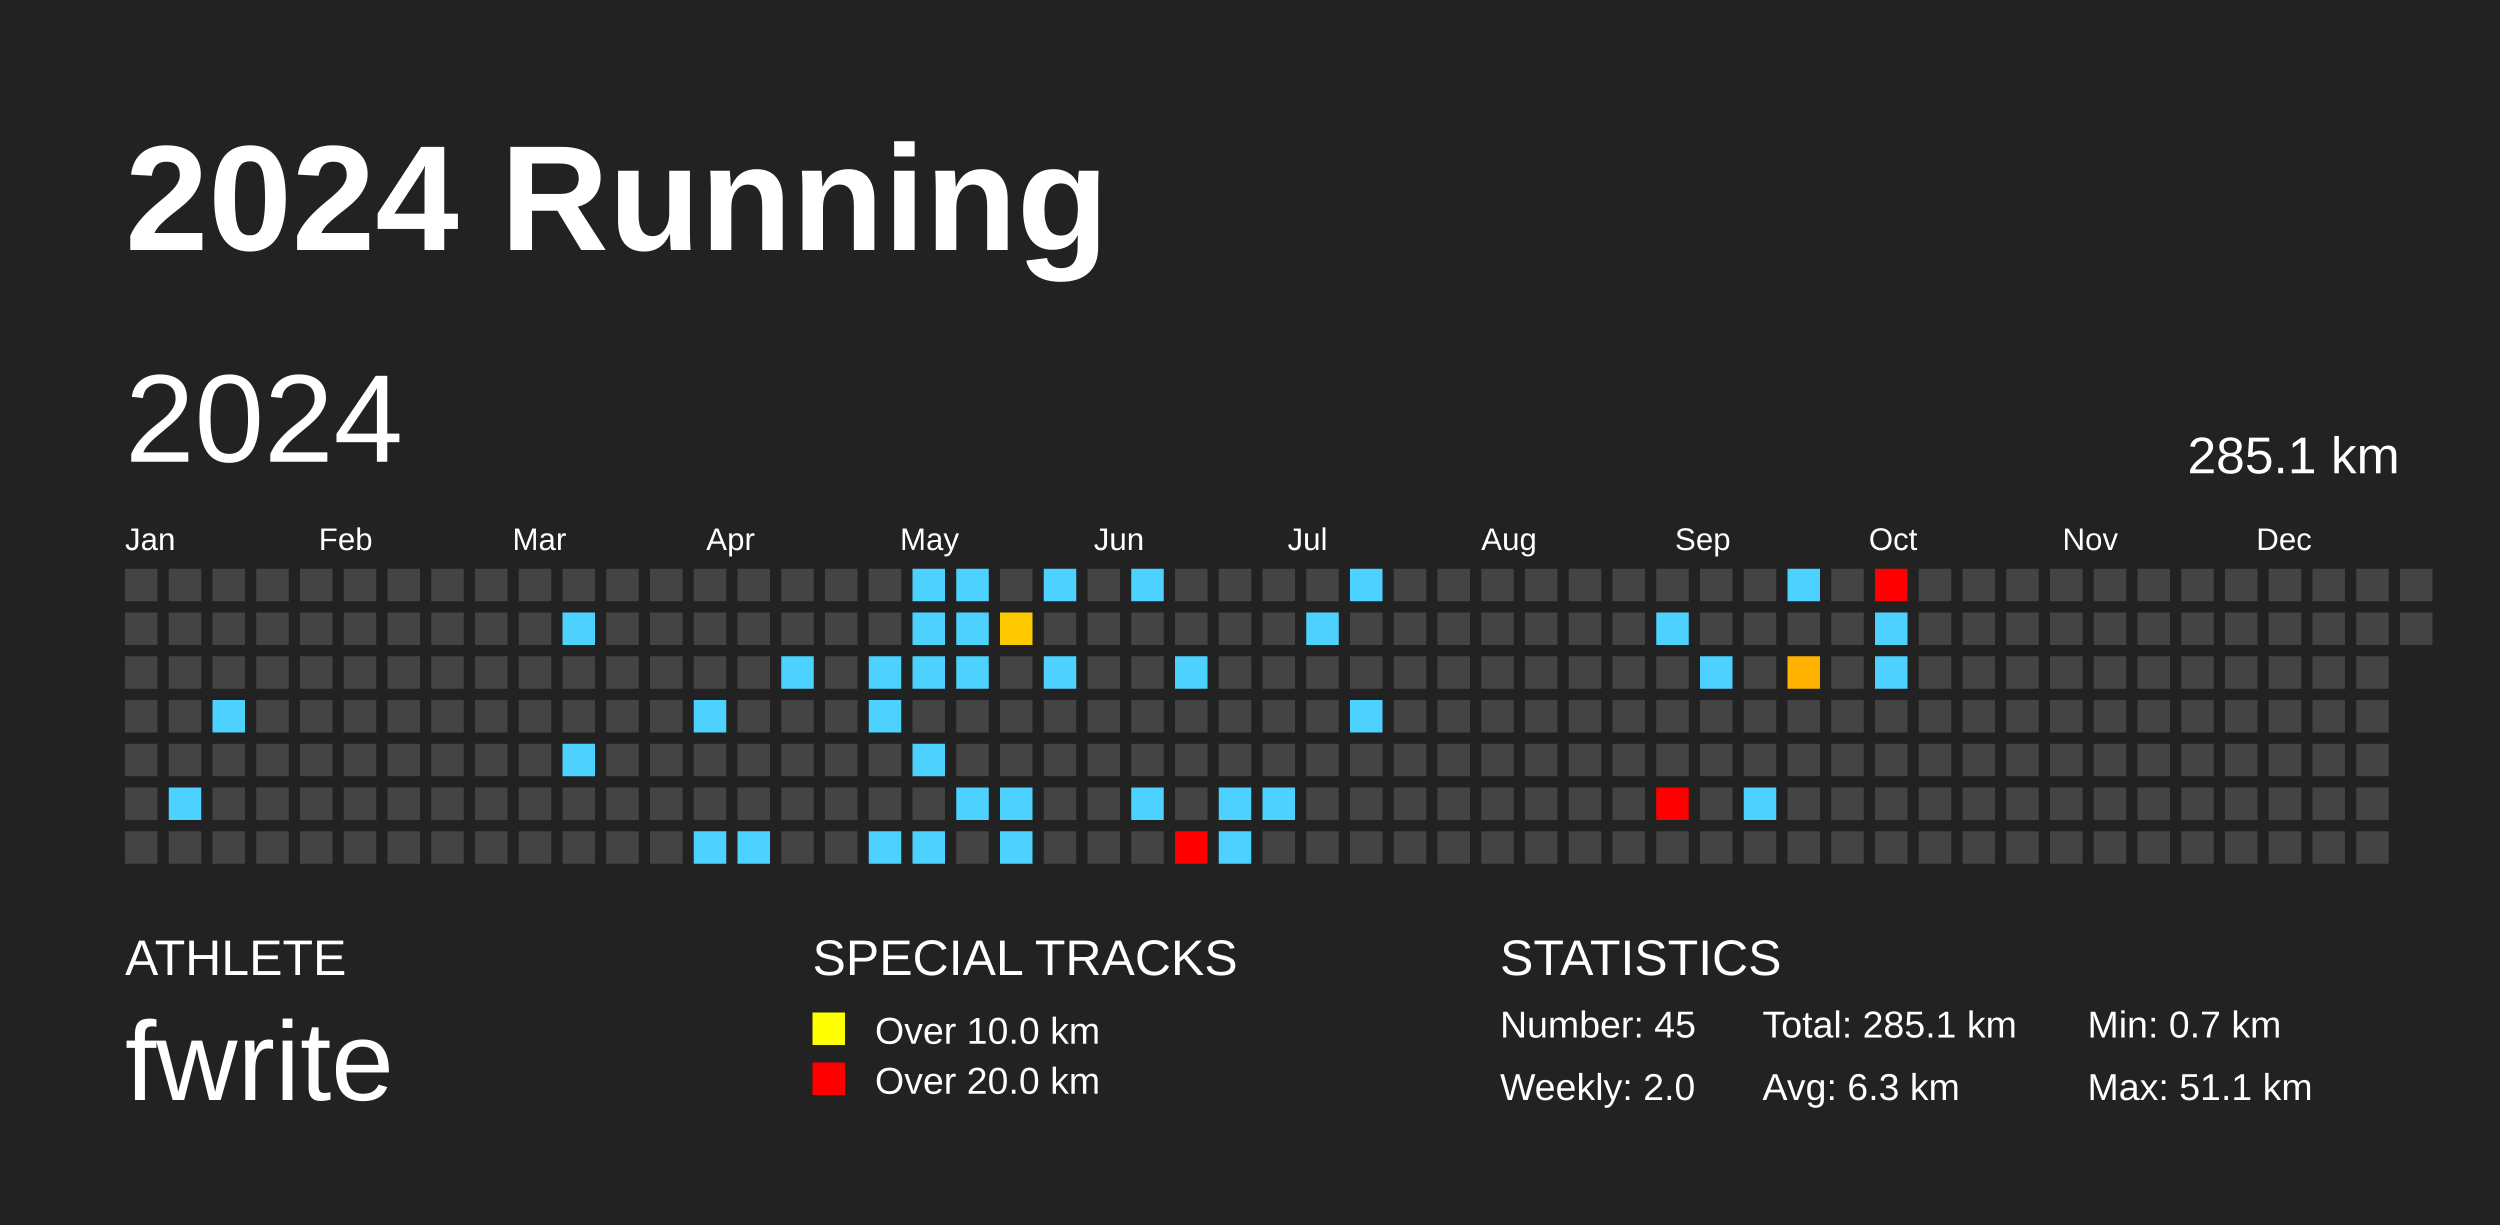
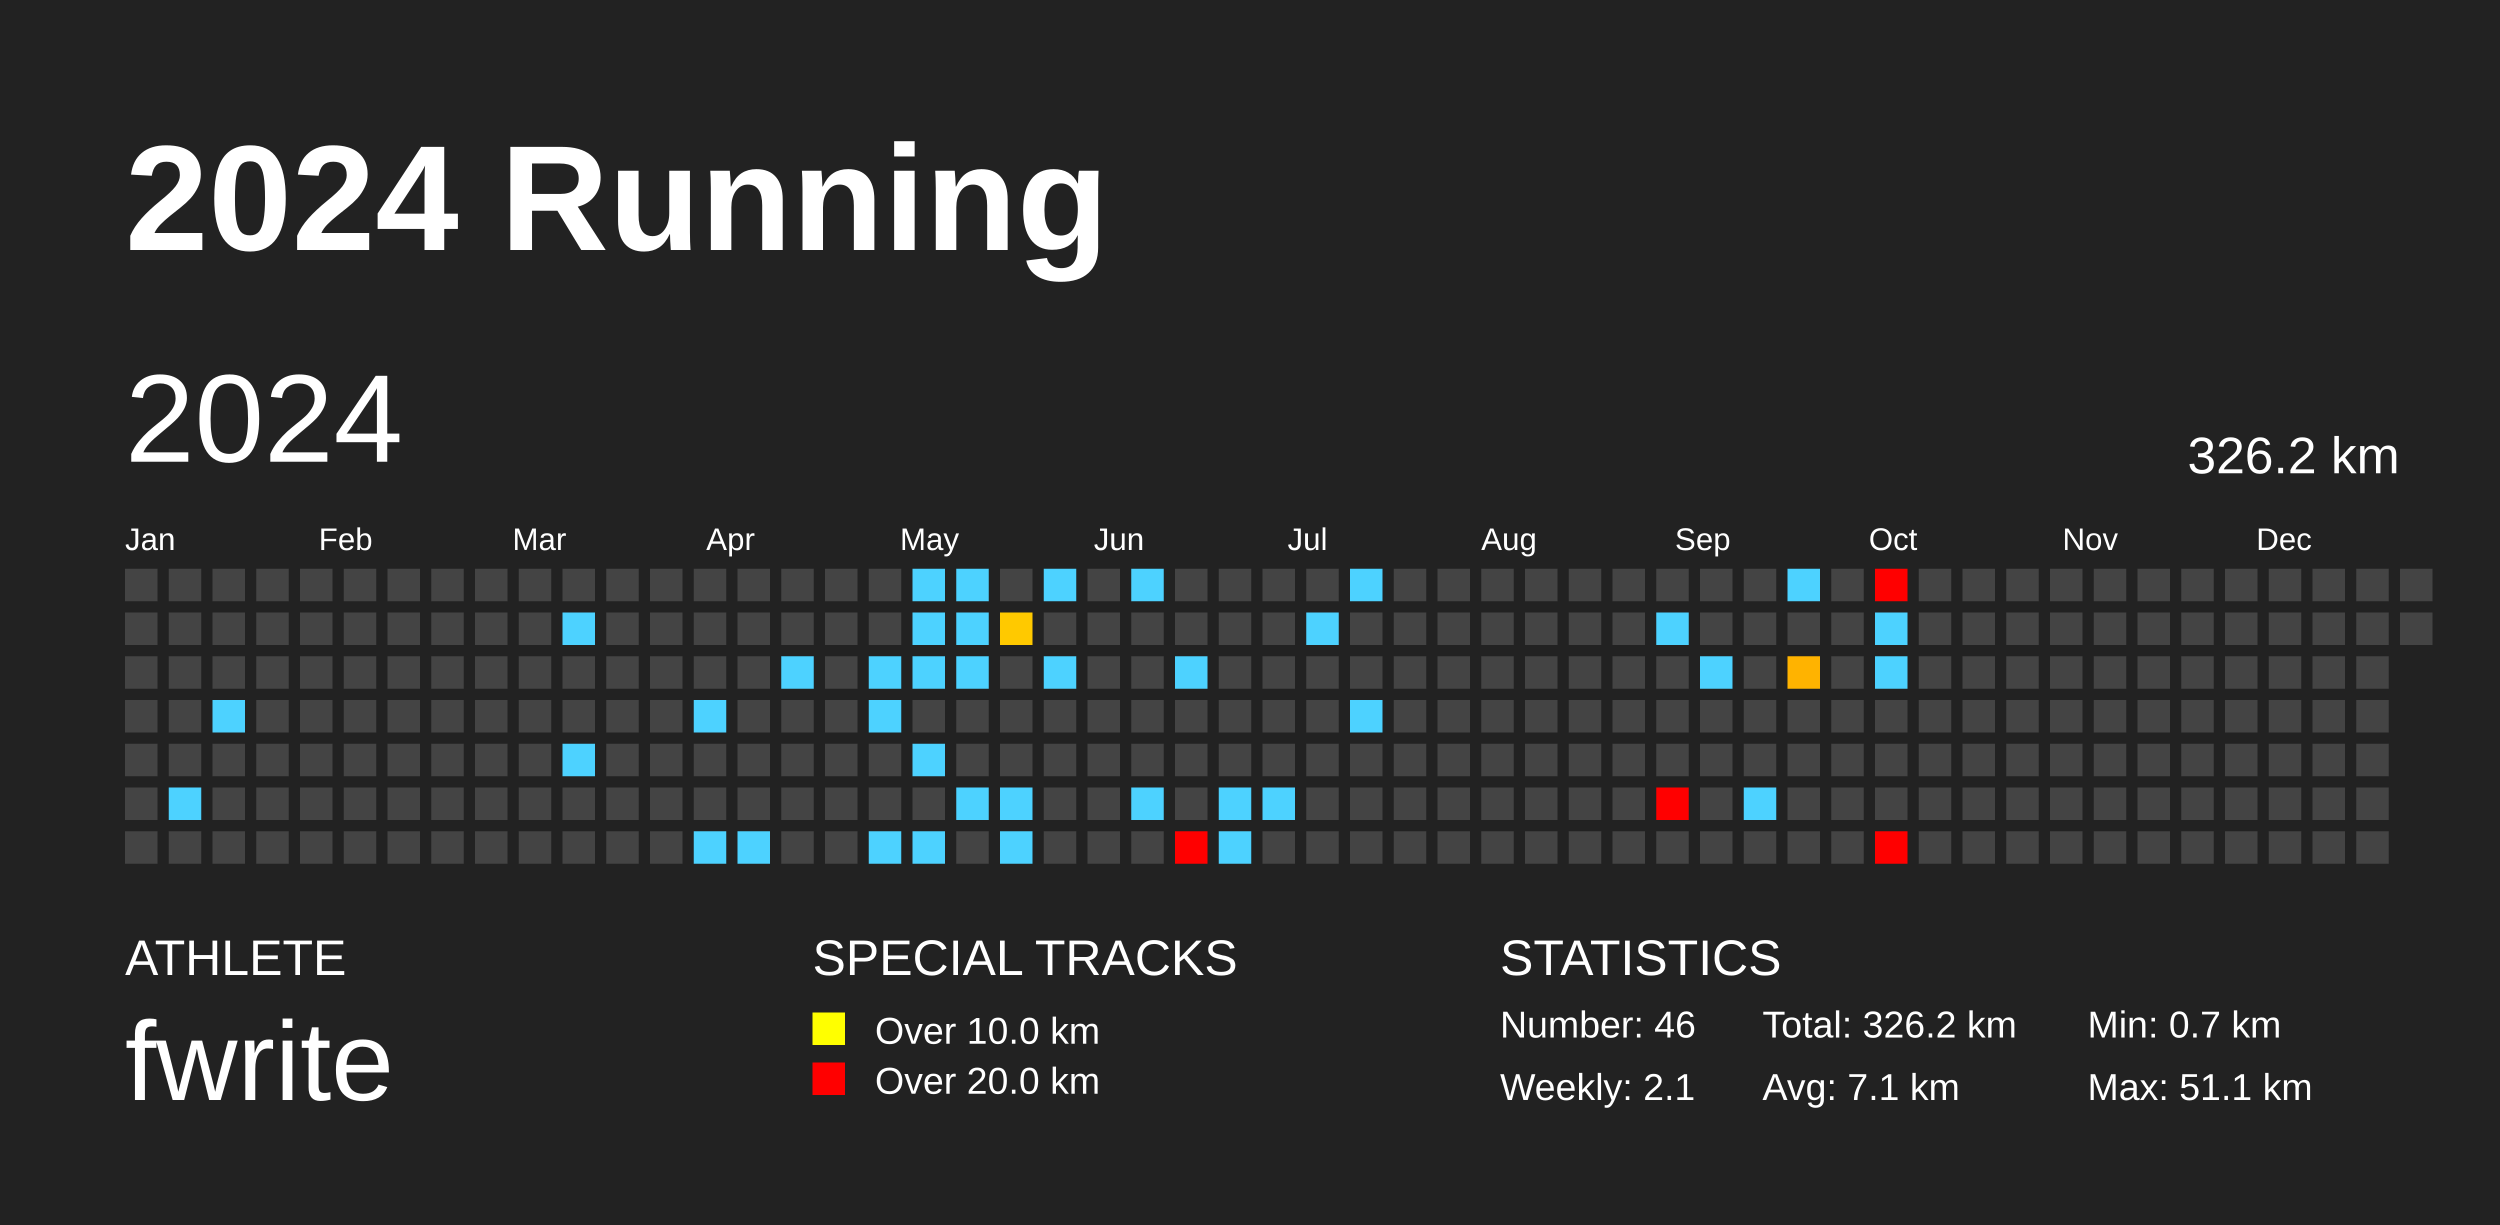
<svg xmlns="http://www.w3.org/2000/svg" baseProfile="full" height="98mm" version="1.1" viewBox="0,0,200,98" width="200mm">
  <defs />
  <rect fill="#222222" height="98" width="200" x="0" y="0" />
  <text fill="#FFFFFF" style="font-size:12px; font-family:Arial; font-weight:bold;" x="10" y="20">2024 Running</text>
  <text fill="#FFFFFF" style="font-size:4px; font-family:Arial" x="10" y="78">ATHLETE</text>
  <text fill="#FFFFFF" style="font-size:9px; font-family:Arial" x="10" y="88">fwrite</text>
  <text fill="#FFFFFF" style="font-size:4px; font-family:Arial" x="65" y="78">SPECIAL TRACKS</text>
  <rect fill="yellow" height="2.6" width="2.6" x="65" y="81" />
  <text fill="#FFFFFF" style="font-size:3px; font-family:Arial" x="70" y="83.5">Over 10.0 km</text>
  <rect fill="red" height="2.6" width="2.6" x="65" y="85" />
  <text fill="#FFFFFF" style="font-size:3px; font-family:Arial" x="70" y="87.5">Over 20.0 km</text>
  <text fill="#FFFFFF" style="font-size:4px; font-family:Arial" x="120" y="78">STATISTICS</text>
-   <text fill="#FFFFFF" style="font-size:3px; font-family:Arial" x="120" y="83">Number: 45</text>
-   <text fill="#FFFFFF" style="font-size:3px; font-family:Arial" x="120" y="88">Weekly: 2.0</text>
-   <text fill="#FFFFFF" style="font-size:3px; font-family:Arial" x="141" y="83">Total: 285.1 km</text>
-   <text fill="#FFFFFF" style="font-size:3px; font-family:Arial" x="141" y="88">Avg: 6.3 km</text>
+   <text fill="#FFFFFF" style="font-size:3px; font-family:Arial" x="120" y="83">Number: 46</text>
+   <text fill="#FFFFFF" style="font-size:3px; font-family:Arial" x="120" y="88">Weekly: 2.1</text>
+   <text fill="#FFFFFF" style="font-size:3px; font-family:Arial" x="141" y="83">Total: 326.2 km</text>
+   <text fill="#FFFFFF" style="font-size:3px; font-family:Arial" x="141" y="88">Avg: 7.1 km</text>
  <text fill="#FFFFFF" style="font-size:3px; font-family:Arial" x="167" y="83">Min: 0.7 km</text>
  <text fill="#FFFFFF" style="font-size:3px; font-family:Arial" x="167" y="88">Max: 51.1 km</text>
  <text dominant-baseline="hanging" fill="#FFFFFF" style="font-size:10.0px; font-family:Arial;" x="10" y="30">2024</text>
-   <text dominant-baseline="hanging" fill="#FFFFFF" style="font-size:4.125px; font-family:Arial;" x="175" y="35">285.1 km</text>
+   <text dominant-baseline="hanging" fill="#FFFFFF" style="font-size:4.125px; font-family:Arial;" x="175" y="35">326.2 km</text>
  <text fill="#FFFFFF" style="font-size:2.5px; font-family:Arial" x="10.0" y="44">Jan</text>
  <text fill="#FFFFFF" style="font-size:2.5px; font-family:Arial" x="25.5" y="44">Feb</text>
  <text fill="#FFFFFF" style="font-size:2.5px; font-family:Arial" x="41.0" y="44">Mar</text>
  <text fill="#FFFFFF" style="font-size:2.5px; font-family:Arial" x="56.5" y="44">Apr</text>
  <text fill="#FFFFFF" style="font-size:2.5px; font-family:Arial" x="72.0" y="44">May</text>
  <text fill="#FFFFFF" style="font-size:2.5px; font-family:Arial" x="87.5" y="44">Jun</text>
  <text fill="#FFFFFF" style="font-size:2.5px; font-family:Arial" x="103.0" y="44">Jul</text>
  <text fill="#FFFFFF" style="font-size:2.5px; font-family:Arial" x="118.5" y="44">Aug</text>
  <text fill="#FFFFFF" style="font-size:2.5px; font-family:Arial" x="134.0" y="44">Sep</text>
  <text fill="#FFFFFF" style="font-size:2.5px; font-family:Arial" x="149.5" y="44">Oct</text>
  <text fill="#FFFFFF" style="font-size:2.5px; font-family:Arial" x="165.0" y="44">Nov</text>
  <text fill="#FFFFFF" style="font-size:2.5px; font-family:Arial" x="180.5" y="44">Dec</text>
  <rect fill="#444444" height="2.6" width="2.6" x="10.0" y="45.5" />
  <rect fill="#444444" height="2.6" width="2.6" x="10.0" y="49.0" />
  <rect fill="#444444" height="2.6" width="2.6" x="10.0" y="52.5" />
  <rect fill="#444444" height="2.6" width="2.6" x="10.0" y="56.0" />
  <rect fill="#444444" height="2.6" width="2.6" x="10.0" y="59.5" />
  <rect fill="#444444" height="2.6" width="2.6" x="10.0" y="63.0" />
  <rect fill="#444444" height="2.6" width="2.6" x="10.0" y="66.5" />
  <rect fill="#444444" height="2.6" width="2.6" x="13.5" y="45.5" />
  <rect fill="#444444" height="2.6" width="2.6" x="13.5" y="49.0" />
  <rect fill="#444444" height="2.6" width="2.6" x="13.5" y="52.5" />
  <rect fill="#444444" height="2.6" width="2.6" x="13.5" y="56.0" />
  <rect fill="#444444" height="2.6" width="2.6" x="13.5" y="59.5" />
  <rect fill="#4dd2ff" height="2.6" width="2.6" x="13.5" y="63.0" />
  <rect fill="#444444" height="2.6" width="2.6" x="13.5" y="66.5" />
  <rect fill="#444444" height="2.6" width="2.6" x="17.0" y="45.5" />
  <rect fill="#444444" height="2.6" width="2.6" x="17.0" y="49.0" />
  <rect fill="#444444" height="2.6" width="2.6" x="17.0" y="52.5" />
  <rect fill="#4dd2ff" height="2.6" width="2.6" x="17.0" y="56.0" />
  <rect fill="#444444" height="2.6" width="2.6" x="17.0" y="59.5" />
  <rect fill="#444444" height="2.6" width="2.6" x="17.0" y="63.0" />
  <rect fill="#444444" height="2.6" width="2.6" x="17.0" y="66.5" />
  <rect fill="#444444" height="2.6" width="2.6" x="20.5" y="45.5" />
  <rect fill="#444444" height="2.6" width="2.6" x="20.5" y="49.0" />
  <rect fill="#444444" height="2.6" width="2.6" x="20.5" y="52.5" />
  <rect fill="#444444" height="2.6" width="2.6" x="20.5" y="56.0" />
  <rect fill="#444444" height="2.6" width="2.6" x="20.5" y="59.5" />
  <rect fill="#444444" height="2.6" width="2.6" x="20.5" y="63.0" />
  <rect fill="#444444" height="2.6" width="2.6" x="20.5" y="66.5" />
  <rect fill="#444444" height="2.6" width="2.6" x="24.0" y="45.5" />
  <rect fill="#444444" height="2.6" width="2.6" x="24.0" y="49.0" />
  <rect fill="#444444" height="2.6" width="2.6" x="24.0" y="52.5" />
  <rect fill="#444444" height="2.6" width="2.6" x="24.0" y="56.0" />
  <rect fill="#444444" height="2.6" width="2.6" x="24.0" y="59.5" />
  <rect fill="#444444" height="2.6" width="2.6" x="24.0" y="63.0" />
  <rect fill="#444444" height="2.6" width="2.6" x="24.0" y="66.5" />
  <rect fill="#444444" height="2.6" width="2.6" x="27.5" y="45.5" />
  <rect fill="#444444" height="2.6" width="2.6" x="27.5" y="49.0" />
  <rect fill="#444444" height="2.6" width="2.6" x="27.5" y="52.5" />
  <rect fill="#444444" height="2.6" width="2.6" x="27.5" y="56.0" />
  <rect fill="#444444" height="2.6" width="2.6" x="27.5" y="59.5" />
  <rect fill="#444444" height="2.6" width="2.6" x="27.5" y="63.0" />
  <rect fill="#444444" height="2.6" width="2.6" x="27.5" y="66.5" />
  <rect fill="#444444" height="2.6" width="2.6" x="31.0" y="45.5" />
  <rect fill="#444444" height="2.6" width="2.6" x="31.0" y="49.0" />
  <rect fill="#444444" height="2.6" width="2.6" x="31.0" y="52.5" />
  <rect fill="#444444" height="2.6" width="2.6" x="31.0" y="56.0" />
  <rect fill="#444444" height="2.6" width="2.6" x="31.0" y="59.5" />
  <rect fill="#444444" height="2.6" width="2.6" x="31.0" y="63.0" />
  <rect fill="#444444" height="2.6" width="2.6" x="31.0" y="66.5" />
  <rect fill="#444444" height="2.6" width="2.6" x="34.5" y="45.5" />
  <rect fill="#444444" height="2.6" width="2.6" x="34.5" y="49.0" />
  <rect fill="#444444" height="2.6" width="2.6" x="34.5" y="52.5" />
  <rect fill="#444444" height="2.6" width="2.6" x="34.5" y="56.0" />
  <rect fill="#444444" height="2.6" width="2.6" x="34.5" y="59.5" />
  <rect fill="#444444" height="2.6" width="2.6" x="34.5" y="63.0" />
  <rect fill="#444444" height="2.6" width="2.6" x="34.5" y="66.5" />
  <rect fill="#444444" height="2.6" width="2.6" x="38.0" y="45.5" />
  <rect fill="#444444" height="2.6" width="2.6" x="38.0" y="49.0" />
  <rect fill="#444444" height="2.6" width="2.6" x="38.0" y="52.5" />
  <rect fill="#444444" height="2.6" width="2.6" x="38.0" y="56.0" />
  <rect fill="#444444" height="2.6" width="2.6" x="38.0" y="59.5" />
  <rect fill="#444444" height="2.6" width="2.6" x="38.0" y="63.0" />
  <rect fill="#444444" height="2.6" width="2.6" x="38.0" y="66.5" />
  <rect fill="#444444" height="2.6" width="2.6" x="41.5" y="45.5" />
  <rect fill="#444444" height="2.6" width="2.6" x="41.5" y="49.0" />
  <rect fill="#444444" height="2.6" width="2.6" x="41.5" y="52.5" />
  <rect fill="#444444" height="2.6" width="2.6" x="41.5" y="56.0" />
  <rect fill="#444444" height="2.6" width="2.6" x="41.5" y="59.5" />
  <rect fill="#444444" height="2.6" width="2.6" x="41.5" y="63.0" />
  <rect fill="#444444" height="2.6" width="2.6" x="41.5" y="66.5" />
  <rect fill="#444444" height="2.6" width="2.6" x="45.0" y="45.5" />
  <rect fill="#4dd2ff" height="2.6" width="2.6" x="45.0" y="49.0" />
  <rect fill="#444444" height="2.6" width="2.6" x="45.0" y="52.5" />
  <rect fill="#444444" height="2.6" width="2.6" x="45.0" y="56.0" />
  <rect fill="#4dd2ff" height="2.6" width="2.6" x="45.0" y="59.5" />
  <rect fill="#444444" height="2.6" width="2.6" x="45.0" y="63.0" />
  <rect fill="#444444" height="2.6" width="2.6" x="45.0" y="66.5" />
  <rect fill="#444444" height="2.6" width="2.6" x="48.5" y="45.5" />
  <rect fill="#444444" height="2.6" width="2.6" x="48.5" y="49.0" />
  <rect fill="#444444" height="2.6" width="2.6" x="48.5" y="52.5" />
  <rect fill="#444444" height="2.6" width="2.6" x="48.5" y="56.0" />
  <rect fill="#444444" height="2.6" width="2.6" x="48.5" y="59.5" />
  <rect fill="#444444" height="2.6" width="2.6" x="48.5" y="63.0" />
  <rect fill="#444444" height="2.6" width="2.6" x="48.5" y="66.5" />
  <rect fill="#444444" height="2.6" width="2.6" x="52.0" y="45.5" />
  <rect fill="#444444" height="2.6" width="2.6" x="52.0" y="49.0" />
  <rect fill="#444444" height="2.6" width="2.6" x="52.0" y="52.5" />
  <rect fill="#444444" height="2.6" width="2.6" x="52.0" y="56.0" />
  <rect fill="#444444" height="2.6" width="2.6" x="52.0" y="59.5" />
  <rect fill="#444444" height="2.6" width="2.6" x="52.0" y="63.0" />
  <rect fill="#444444" height="2.6" width="2.6" x="52.0" y="66.5" />
  <rect fill="#444444" height="2.6" width="2.6" x="55.5" y="45.5" />
  <rect fill="#444444" height="2.6" width="2.6" x="55.5" y="49.0" />
  <rect fill="#444444" height="2.6" width="2.6" x="55.5" y="52.5" />
  <rect fill="#4dd2ff" height="2.6" width="2.6" x="55.5" y="56.0" />
  <rect fill="#444444" height="2.6" width="2.6" x="55.5" y="59.5" />
  <rect fill="#444444" height="2.6" width="2.6" x="55.5" y="63.0" />
  <rect fill="#4dd2ff" height="2.6" width="2.6" x="55.5" y="66.5" />
  <rect fill="#444444" height="2.6" width="2.6" x="59.0" y="45.5" />
  <rect fill="#444444" height="2.6" width="2.6" x="59.0" y="49.0" />
  <rect fill="#444444" height="2.6" width="2.6" x="59.0" y="52.5" />
  <rect fill="#444444" height="2.6" width="2.6" x="59.0" y="56.0" />
  <rect fill="#444444" height="2.6" width="2.6" x="59.0" y="59.5" />
  <rect fill="#444444" height="2.6" width="2.6" x="59.0" y="63.0" />
  <rect fill="#4dd2ff" height="2.6" width="2.6" x="59.0" y="66.5" />
  <rect fill="#444444" height="2.6" width="2.6" x="62.5" y="45.5" />
  <rect fill="#444444" height="2.6" width="2.6" x="62.5" y="49.0" />
  <rect fill="#4dd2ff" height="2.6" width="2.6" x="62.5" y="52.5" />
  <rect fill="#444444" height="2.6" width="2.6" x="62.5" y="56.0" />
  <rect fill="#444444" height="2.6" width="2.6" x="62.5" y="59.5" />
  <rect fill="#444444" height="2.6" width="2.6" x="62.5" y="63.0" />
  <rect fill="#444444" height="2.6" width="2.6" x="62.5" y="66.5" />
  <rect fill="#444444" height="2.6" width="2.6" x="66.0" y="45.5" />
  <rect fill="#444444" height="2.6" width="2.6" x="66.0" y="49.0" />
  <rect fill="#444444" height="2.6" width="2.6" x="66.0" y="52.5" />
  <rect fill="#444444" height="2.6" width="2.6" x="66.0" y="56.0" />
  <rect fill="#444444" height="2.6" width="2.6" x="66.0" y="59.5" />
  <rect fill="#444444" height="2.6" width="2.6" x="66.0" y="63.0" />
  <rect fill="#444444" height="2.6" width="2.6" x="66.0" y="66.5" />
  <rect fill="#444444" height="2.6" width="2.6" x="69.5" y="45.5" />
  <rect fill="#444444" height="2.6" width="2.6" x="69.5" y="49.0" />
  <rect fill="#4dd2ff" height="2.6" width="2.6" x="69.5" y="52.5" />
  <rect fill="#4dd2ff" height="2.6" width="2.6" x="69.5" y="56.0" />
  <rect fill="#444444" height="2.6" width="2.6" x="69.5" y="59.5" />
  <rect fill="#444444" height="2.6" width="2.6" x="69.5" y="63.0" />
  <rect fill="#4dd2ff" height="2.6" width="2.6" x="69.5" y="66.5" />
  <rect fill="#4dd2ff" height="2.6" width="2.6" x="73.0" y="45.5" />
  <rect fill="#4dd2ff" height="2.6" width="2.6" x="73.0" y="49.0" />
  <rect fill="#4dd2ff" height="2.6" width="2.6" x="73.0" y="52.5" />
  <rect fill="#444444" height="2.6" width="2.6" x="73.0" y="56.0" />
  <rect fill="#4dd2ff" height="2.6" width="2.6" x="73.0" y="59.5" />
  <rect fill="#444444" height="2.6" width="2.6" x="73.0" y="63.0" />
  <rect fill="#4dd2ff" height="2.6" width="2.6" x="73.0" y="66.5" />
  <rect fill="#4dd2ff" height="2.6" width="2.6" x="76.5" y="45.5" />
  <rect fill="#4dd2ff" height="2.6" width="2.6" x="76.5" y="49.0" />
  <rect fill="#4dd2ff" height="2.6" width="2.6" x="76.5" y="52.5" />
  <rect fill="#444444" height="2.6" width="2.6" x="76.5" y="56.0" />
  <rect fill="#444444" height="2.6" width="2.6" x="76.5" y="59.5" />
  <rect fill="#4dd2ff" height="2.6" width="2.6" x="76.5" y="63.0" />
  <rect fill="#444444" height="2.6" width="2.6" x="76.5" y="66.5" />
  <rect fill="#444444" height="2.6" width="2.6" x="80.0" y="45.5" />
  <rect fill="#ffc900" height="2.6" width="2.6" x="80.0" y="49.0" />
  <rect fill="#444444" height="2.6" width="2.6" x="80.0" y="52.5" />
  <rect fill="#444444" height="2.6" width="2.6" x="80.0" y="56.0" />
  <rect fill="#444444" height="2.6" width="2.6" x="80.0" y="59.5" />
  <rect fill="#4dd2ff" height="2.6" width="2.6" x="80.0" y="63.0" />
  <rect fill="#4dd2ff" height="2.6" width="2.6" x="80.0" y="66.5" />
  <rect fill="#4dd2ff" height="2.6" width="2.6" x="83.5" y="45.5" />
  <rect fill="#444444" height="2.6" width="2.6" x="83.5" y="49.0" />
  <rect fill="#4dd2ff" height="2.6" width="2.6" x="83.5" y="52.5" />
  <rect fill="#444444" height="2.6" width="2.6" x="83.5" y="56.0" />
  <rect fill="#444444" height="2.6" width="2.6" x="83.5" y="59.5" />
  <rect fill="#444444" height="2.6" width="2.6" x="83.5" y="63.0" />
  <rect fill="#444444" height="2.6" width="2.6" x="83.5" y="66.5" />
  <rect fill="#444444" height="2.6" width="2.6" x="87.0" y="45.5" />
  <rect fill="#444444" height="2.6" width="2.6" x="87.0" y="49.0" />
  <rect fill="#444444" height="2.6" width="2.6" x="87.0" y="52.5" />
  <rect fill="#444444" height="2.6" width="2.6" x="87.0" y="56.0" />
  <rect fill="#444444" height="2.6" width="2.6" x="87.0" y="59.5" />
  <rect fill="#444444" height="2.6" width="2.6" x="87.0" y="63.0" />
  <rect fill="#444444" height="2.6" width="2.6" x="87.0" y="66.5" />
  <rect fill="#4dd2ff" height="2.6" width="2.6" x="90.5" y="45.5" />
  <rect fill="#444444" height="2.6" width="2.6" x="90.5" y="49.0" />
  <rect fill="#444444" height="2.6" width="2.6" x="90.5" y="52.5" />
  <rect fill="#444444" height="2.6" width="2.6" x="90.5" y="56.0" />
  <rect fill="#444444" height="2.6" width="2.6" x="90.5" y="59.5" />
  <rect fill="#4dd2ff" height="2.6" width="2.6" x="90.5" y="63.0" />
  <rect fill="#444444" height="2.6" width="2.6" x="90.5" y="66.5" />
  <rect fill="#444444" height="2.6" width="2.6" x="94.0" y="45.5" />
  <rect fill="#444444" height="2.6" width="2.6" x="94.0" y="49.0" />
  <rect fill="#4dd2ff" height="2.6" width="2.6" x="94.0" y="52.5" />
  <rect fill="#444444" height="2.6" width="2.6" x="94.0" y="56.0" />
  <rect fill="#444444" height="2.6" width="2.6" x="94.0" y="59.5" />
  <rect fill="#444444" height="2.6" width="2.6" x="94.0" y="63.0" />
  <rect fill="red" height="2.6" width="2.6" x="94.0" y="66.5" />
  <rect fill="#444444" height="2.6" width="2.6" x="97.5" y="45.5" />
  <rect fill="#444444" height="2.6" width="2.6" x="97.5" y="49.0" />
  <rect fill="#444444" height="2.6" width="2.6" x="97.5" y="52.5" />
  <rect fill="#444444" height="2.6" width="2.6" x="97.5" y="56.0" />
  <rect fill="#444444" height="2.6" width="2.6" x="97.5" y="59.5" />
  <rect fill="#4dd2ff" height="2.6" width="2.6" x="97.5" y="63.0" />
  <rect fill="#4dd2ff" height="2.6" width="2.6" x="97.5" y="66.5" />
  <rect fill="#444444" height="2.6" width="2.6" x="101.0" y="45.5" />
  <rect fill="#444444" height="2.6" width="2.6" x="101.0" y="49.0" />
  <rect fill="#444444" height="2.6" width="2.6" x="101.0" y="52.5" />
  <rect fill="#444444" height="2.6" width="2.6" x="101.0" y="56.0" />
  <rect fill="#444444" height="2.6" width="2.6" x="101.0" y="59.5" />
  <rect fill="#4dd2ff" height="2.6" width="2.6" x="101.0" y="63.0" />
  <rect fill="#444444" height="2.6" width="2.6" x="101.0" y="66.5" />
  <rect fill="#444444" height="2.6" width="2.6" x="104.5" y="45.5" />
  <rect fill="#4dd2ff" height="2.6" width="2.6" x="104.5" y="49.0" />
  <rect fill="#444444" height="2.6" width="2.6" x="104.5" y="52.5" />
  <rect fill="#444444" height="2.6" width="2.6" x="104.5" y="56.0" />
  <rect fill="#444444" height="2.6" width="2.6" x="104.5" y="59.5" />
  <rect fill="#444444" height="2.6" width="2.6" x="104.5" y="63.0" />
  <rect fill="#444444" height="2.6" width="2.6" x="104.5" y="66.5" />
  <rect fill="#4dd2ff" height="2.6" width="2.6" x="108.0" y="45.5" />
  <rect fill="#444444" height="2.6" width="2.6" x="108.0" y="49.0" />
  <rect fill="#444444" height="2.6" width="2.6" x="108.0" y="52.5" />
  <rect fill="#4dd2ff" height="2.6" width="2.6" x="108.0" y="56.0" />
  <rect fill="#444444" height="2.6" width="2.6" x="108.0" y="59.5" />
  <rect fill="#444444" height="2.6" width="2.6" x="108.0" y="63.0" />
  <rect fill="#444444" height="2.6" width="2.6" x="108.0" y="66.5" />
  <rect fill="#444444" height="2.6" width="2.6" x="111.5" y="45.5" />
  <rect fill="#444444" height="2.6" width="2.6" x="111.5" y="49.0" />
  <rect fill="#444444" height="2.6" width="2.6" x="111.5" y="52.5" />
  <rect fill="#444444" height="2.6" width="2.6" x="111.5" y="56.0" />
  <rect fill="#444444" height="2.6" width="2.6" x="111.5" y="59.5" />
  <rect fill="#444444" height="2.6" width="2.6" x="111.5" y="63.0" />
  <rect fill="#444444" height="2.6" width="2.6" x="111.5" y="66.5" />
  <rect fill="#444444" height="2.6" width="2.6" x="115.0" y="45.5" />
  <rect fill="#444444" height="2.6" width="2.6" x="115.0" y="49.0" />
  <rect fill="#444444" height="2.6" width="2.6" x="115.0" y="52.5" />
  <rect fill="#444444" height="2.6" width="2.6" x="115.0" y="56.0" />
  <rect fill="#444444" height="2.6" width="2.6" x="115.0" y="59.5" />
  <rect fill="#444444" height="2.6" width="2.6" x="115.0" y="63.0" />
  <rect fill="#444444" height="2.6" width="2.6" x="115.0" y="66.5" />
  <rect fill="#444444" height="2.6" width="2.6" x="118.5" y="45.5" />
  <rect fill="#444444" height="2.6" width="2.6" x="118.5" y="49.0" />
  <rect fill="#444444" height="2.6" width="2.6" x="118.5" y="52.5" />
  <rect fill="#444444" height="2.6" width="2.6" x="118.5" y="56.0" />
  <rect fill="#444444" height="2.6" width="2.6" x="118.5" y="59.5" />
  <rect fill="#444444" height="2.6" width="2.6" x="118.5" y="63.0" />
  <rect fill="#444444" height="2.6" width="2.6" x="118.5" y="66.5" />
  <rect fill="#444444" height="2.6" width="2.6" x="122.0" y="45.5" />
  <rect fill="#444444" height="2.6" width="2.6" x="122.0" y="49.0" />
  <rect fill="#444444" height="2.6" width="2.6" x="122.0" y="52.5" />
  <rect fill="#444444" height="2.6" width="2.6" x="122.0" y="56.0" />
  <rect fill="#444444" height="2.6" width="2.6" x="122.0" y="59.5" />
  <rect fill="#444444" height="2.6" width="2.6" x="122.0" y="63.0" />
  <rect fill="#444444" height="2.6" width="2.6" x="122.0" y="66.5" />
  <rect fill="#444444" height="2.6" width="2.6" x="125.5" y="45.5" />
  <rect fill="#444444" height="2.6" width="2.6" x="125.5" y="49.0" />
  <rect fill="#444444" height="2.6" width="2.6" x="125.5" y="52.5" />
  <rect fill="#444444" height="2.6" width="2.6" x="125.5" y="56.0" />
  <rect fill="#444444" height="2.6" width="2.6" x="125.5" y="59.5" />
  <rect fill="#444444" height="2.6" width="2.6" x="125.5" y="63.0" />
  <rect fill="#444444" height="2.6" width="2.6" x="125.5" y="66.5" />
  <rect fill="#444444" height="2.6" width="2.6" x="129.0" y="45.5" />
  <rect fill="#444444" height="2.6" width="2.6" x="129.0" y="49.0" />
  <rect fill="#444444" height="2.6" width="2.6" x="129.0" y="52.5" />
  <rect fill="#444444" height="2.6" width="2.6" x="129.0" y="56.0" />
  <rect fill="#444444" height="2.6" width="2.6" x="129.0" y="59.5" />
  <rect fill="#444444" height="2.6" width="2.6" x="129.0" y="63.0" />
  <rect fill="#444444" height="2.6" width="2.6" x="129.0" y="66.5" />
  <rect fill="#444444" height="2.6" width="2.6" x="132.5" y="45.5" />
  <rect fill="#4dd2ff" height="2.6" width="2.6" x="132.5" y="49.0" />
  <rect fill="#444444" height="2.6" width="2.6" x="132.5" y="52.5" />
  <rect fill="#444444" height="2.6" width="2.6" x="132.5" y="56.0" />
  <rect fill="#444444" height="2.6" width="2.6" x="132.5" y="59.5" />
  <rect fill="red" height="2.6" width="2.6" x="132.5" y="63.0" />
  <rect fill="#444444" height="2.6" width="2.6" x="132.5" y="66.5" />
  <rect fill="#444444" height="2.6" width="2.6" x="136.0" y="45.5" />
  <rect fill="#444444" height="2.6" width="2.6" x="136.0" y="49.0" />
  <rect fill="#4dd2ff" height="2.6" width="2.6" x="136.0" y="52.5" />
  <rect fill="#444444" height="2.6" width="2.6" x="136.0" y="56.0" />
  <rect fill="#444444" height="2.6" width="2.6" x="136.0" y="59.5" />
  <rect fill="#444444" height="2.6" width="2.6" x="136.0" y="63.0" />
  <rect fill="#444444" height="2.6" width="2.6" x="136.0" y="66.5" />
  <rect fill="#444444" height="2.6" width="2.6" x="139.5" y="45.5" />
  <rect fill="#444444" height="2.6" width="2.6" x="139.5" y="49.0" />
  <rect fill="#444444" height="2.6" width="2.6" x="139.5" y="52.5" />
  <rect fill="#444444" height="2.6" width="2.6" x="139.5" y="56.0" />
  <rect fill="#444444" height="2.6" width="2.6" x="139.5" y="59.5" />
  <rect fill="#4dd2ff" height="2.6" width="2.6" x="139.5" y="63.0" />
  <rect fill="#444444" height="2.6" width="2.6" x="139.5" y="66.5" />
  <rect fill="#4dd2ff" height="2.6" width="2.6" x="143.0" y="45.5" />
  <rect fill="#444444" height="2.6" width="2.6" x="143.0" y="49.0" />
  <rect fill="#ffb300" height="2.6" width="2.6" x="143.0" y="52.5" />
  <rect fill="#444444" height="2.6" width="2.6" x="143.0" y="56.0" />
  <rect fill="#444444" height="2.6" width="2.6" x="143.0" y="59.5" />
  <rect fill="#444444" height="2.6" width="2.6" x="143.0" y="63.0" />
  <rect fill="#444444" height="2.6" width="2.6" x="143.0" y="66.5" />
  <rect fill="#444444" height="2.6" width="2.6" x="146.5" y="45.5" />
  <rect fill="#444444" height="2.6" width="2.6" x="146.5" y="49.0" />
  <rect fill="#444444" height="2.6" width="2.6" x="146.5" y="52.5" />
  <rect fill="#444444" height="2.6" width="2.6" x="146.5" y="56.0" />
  <rect fill="#444444" height="2.6" width="2.6" x="146.5" y="59.5" />
  <rect fill="#444444" height="2.6" width="2.6" x="146.5" y="63.0" />
  <rect fill="#444444" height="2.6" width="2.6" x="146.5" y="66.5" />
  <rect fill="red" height="2.6" width="2.6" x="150.0" y="45.5" />
  <rect fill="#4dd2ff" height="2.6" width="2.6" x="150.0" y="49.0" />
  <rect fill="#4dd2ff" height="2.6" width="2.6" x="150.0" y="52.5" />
  <rect fill="#444444" height="2.6" width="2.6" x="150.0" y="56.0" />
  <rect fill="#444444" height="2.6" width="2.6" x="150.0" y="59.5" />
  <rect fill="#444444" height="2.6" width="2.6" x="150.0" y="63.0" />
-   <rect fill="#444444" height="2.6" width="2.6" x="150.0" y="66.5" />
+   <rect fill="red" height="2.6" width="2.6" x="150.0" y="66.5" />
  <rect fill="#444444" height="2.6" width="2.6" x="153.5" y="45.5" />
  <rect fill="#444444" height="2.6" width="2.6" x="153.5" y="49.0" />
  <rect fill="#444444" height="2.6" width="2.6" x="153.5" y="52.5" />
  <rect fill="#444444" height="2.6" width="2.6" x="153.5" y="56.0" />
  <rect fill="#444444" height="2.6" width="2.6" x="153.5" y="59.5" />
  <rect fill="#444444" height="2.6" width="2.6" x="153.5" y="63.0" />
  <rect fill="#444444" height="2.6" width="2.6" x="153.5" y="66.5" />
  <rect fill="#444444" height="2.6" width="2.6" x="157.0" y="45.5" />
  <rect fill="#444444" height="2.6" width="2.6" x="157.0" y="49.0" />
  <rect fill="#444444" height="2.6" width="2.6" x="157.0" y="52.5" />
  <rect fill="#444444" height="2.6" width="2.6" x="157.0" y="56.0" />
  <rect fill="#444444" height="2.6" width="2.6" x="157.0" y="59.5" />
  <rect fill="#444444" height="2.6" width="2.6" x="157.0" y="63.0" />
  <rect fill="#444444" height="2.6" width="2.6" x="157.0" y="66.5" />
  <rect fill="#444444" height="2.6" width="2.6" x="160.5" y="45.5" />
  <rect fill="#444444" height="2.6" width="2.6" x="160.5" y="49.0" />
  <rect fill="#444444" height="2.6" width="2.6" x="160.5" y="52.5" />
  <rect fill="#444444" height="2.6" width="2.6" x="160.5" y="56.0" />
  <rect fill="#444444" height="2.6" width="2.6" x="160.5" y="59.5" />
  <rect fill="#444444" height="2.6" width="2.6" x="160.5" y="63.0" />
  <rect fill="#444444" height="2.6" width="2.6" x="160.5" y="66.5" />
  <rect fill="#444444" height="2.6" width="2.6" x="164.0" y="45.5" />
  <rect fill="#444444" height="2.6" width="2.6" x="164.0" y="49.0" />
  <rect fill="#444444" height="2.6" width="2.6" x="164.0" y="52.5" />
  <rect fill="#444444" height="2.6" width="2.6" x="164.0" y="56.0" />
  <rect fill="#444444" height="2.6" width="2.6" x="164.0" y="59.5" />
  <rect fill="#444444" height="2.6" width="2.6" x="164.0" y="63.0" />
  <rect fill="#444444" height="2.6" width="2.6" x="164.0" y="66.5" />
  <rect fill="#444444" height="2.6" width="2.6" x="167.5" y="45.5" />
  <rect fill="#444444" height="2.6" width="2.6" x="167.5" y="49.0" />
  <rect fill="#444444" height="2.6" width="2.6" x="167.5" y="52.5" />
  <rect fill="#444444" height="2.6" width="2.6" x="167.5" y="56.0" />
  <rect fill="#444444" height="2.6" width="2.6" x="167.5" y="59.5" />
  <rect fill="#444444" height="2.6" width="2.6" x="167.5" y="63.0" />
  <rect fill="#444444" height="2.6" width="2.6" x="167.5" y="66.5" />
  <rect fill="#444444" height="2.6" width="2.6" x="171.0" y="45.5" />
  <rect fill="#444444" height="2.6" width="2.6" x="171.0" y="49.0" />
  <rect fill="#444444" height="2.6" width="2.6" x="171.0" y="52.5" />
  <rect fill="#444444" height="2.6" width="2.6" x="171.0" y="56.0" />
  <rect fill="#444444" height="2.6" width="2.6" x="171.0" y="59.5" />
  <rect fill="#444444" height="2.6" width="2.6" x="171.0" y="63.0" />
  <rect fill="#444444" height="2.6" width="2.6" x="171.0" y="66.5" />
  <rect fill="#444444" height="2.6" width="2.6" x="174.5" y="45.5" />
  <rect fill="#444444" height="2.6" width="2.6" x="174.5" y="49.0" />
  <rect fill="#444444" height="2.6" width="2.6" x="174.5" y="52.5" />
  <rect fill="#444444" height="2.6" width="2.6" x="174.5" y="56.0" />
  <rect fill="#444444" height="2.6" width="2.6" x="174.5" y="59.5" />
  <rect fill="#444444" height="2.6" width="2.6" x="174.5" y="63.0" />
  <rect fill="#444444" height="2.6" width="2.6" x="174.5" y="66.5" />
  <rect fill="#444444" height="2.6" width="2.6" x="178.0" y="45.5" />
  <rect fill="#444444" height="2.6" width="2.6" x="178.0" y="49.0" />
  <rect fill="#444444" height="2.6" width="2.6" x="178.0" y="52.5" />
  <rect fill="#444444" height="2.6" width="2.6" x="178.0" y="56.0" />
  <rect fill="#444444" height="2.6" width="2.6" x="178.0" y="59.5" />
  <rect fill="#444444" height="2.6" width="2.6" x="178.0" y="63.0" />
  <rect fill="#444444" height="2.6" width="2.6" x="178.0" y="66.5" />
  <rect fill="#444444" height="2.6" width="2.6" x="181.5" y="45.5" />
  <rect fill="#444444" height="2.6" width="2.6" x="181.5" y="49.0" />
  <rect fill="#444444" height="2.6" width="2.6" x="181.5" y="52.5" />
  <rect fill="#444444" height="2.6" width="2.6" x="181.5" y="56.0" />
  <rect fill="#444444" height="2.6" width="2.6" x="181.5" y="59.5" />
  <rect fill="#444444" height="2.6" width="2.6" x="181.5" y="63.0" />
  <rect fill="#444444" height="2.6" width="2.6" x="181.5" y="66.5" />
  <rect fill="#444444" height="2.6" width="2.6" x="185.0" y="45.5" />
  <rect fill="#444444" height="2.6" width="2.6" x="185.0" y="49.0" />
  <rect fill="#444444" height="2.6" width="2.6" x="185.0" y="52.5" />
  <rect fill="#444444" height="2.6" width="2.6" x="185.0" y="56.0" />
  <rect fill="#444444" height="2.6" width="2.6" x="185.0" y="59.5" />
  <rect fill="#444444" height="2.6" width="2.6" x="185.0" y="63.0" />
  <rect fill="#444444" height="2.6" width="2.6" x="185.0" y="66.5" />
  <rect fill="#444444" height="2.6" width="2.6" x="188.5" y="45.5" />
  <rect fill="#444444" height="2.6" width="2.6" x="188.5" y="49.0" />
  <rect fill="#444444" height="2.6" width="2.6" x="188.5" y="52.5" />
  <rect fill="#444444" height="2.6" width="2.6" x="188.5" y="56.0" />
  <rect fill="#444444" height="2.6" width="2.6" x="188.5" y="59.5" />
  <rect fill="#444444" height="2.6" width="2.6" x="188.5" y="63.0" />
  <rect fill="#444444" height="2.6" width="2.6" x="188.5" y="66.5" />
  <rect fill="#444444" height="2.6" width="2.6" x="192.0" y="45.5" />
  <rect fill="#444444" height="2.6" width="2.6" x="192.0" y="49.0" />
</svg>
